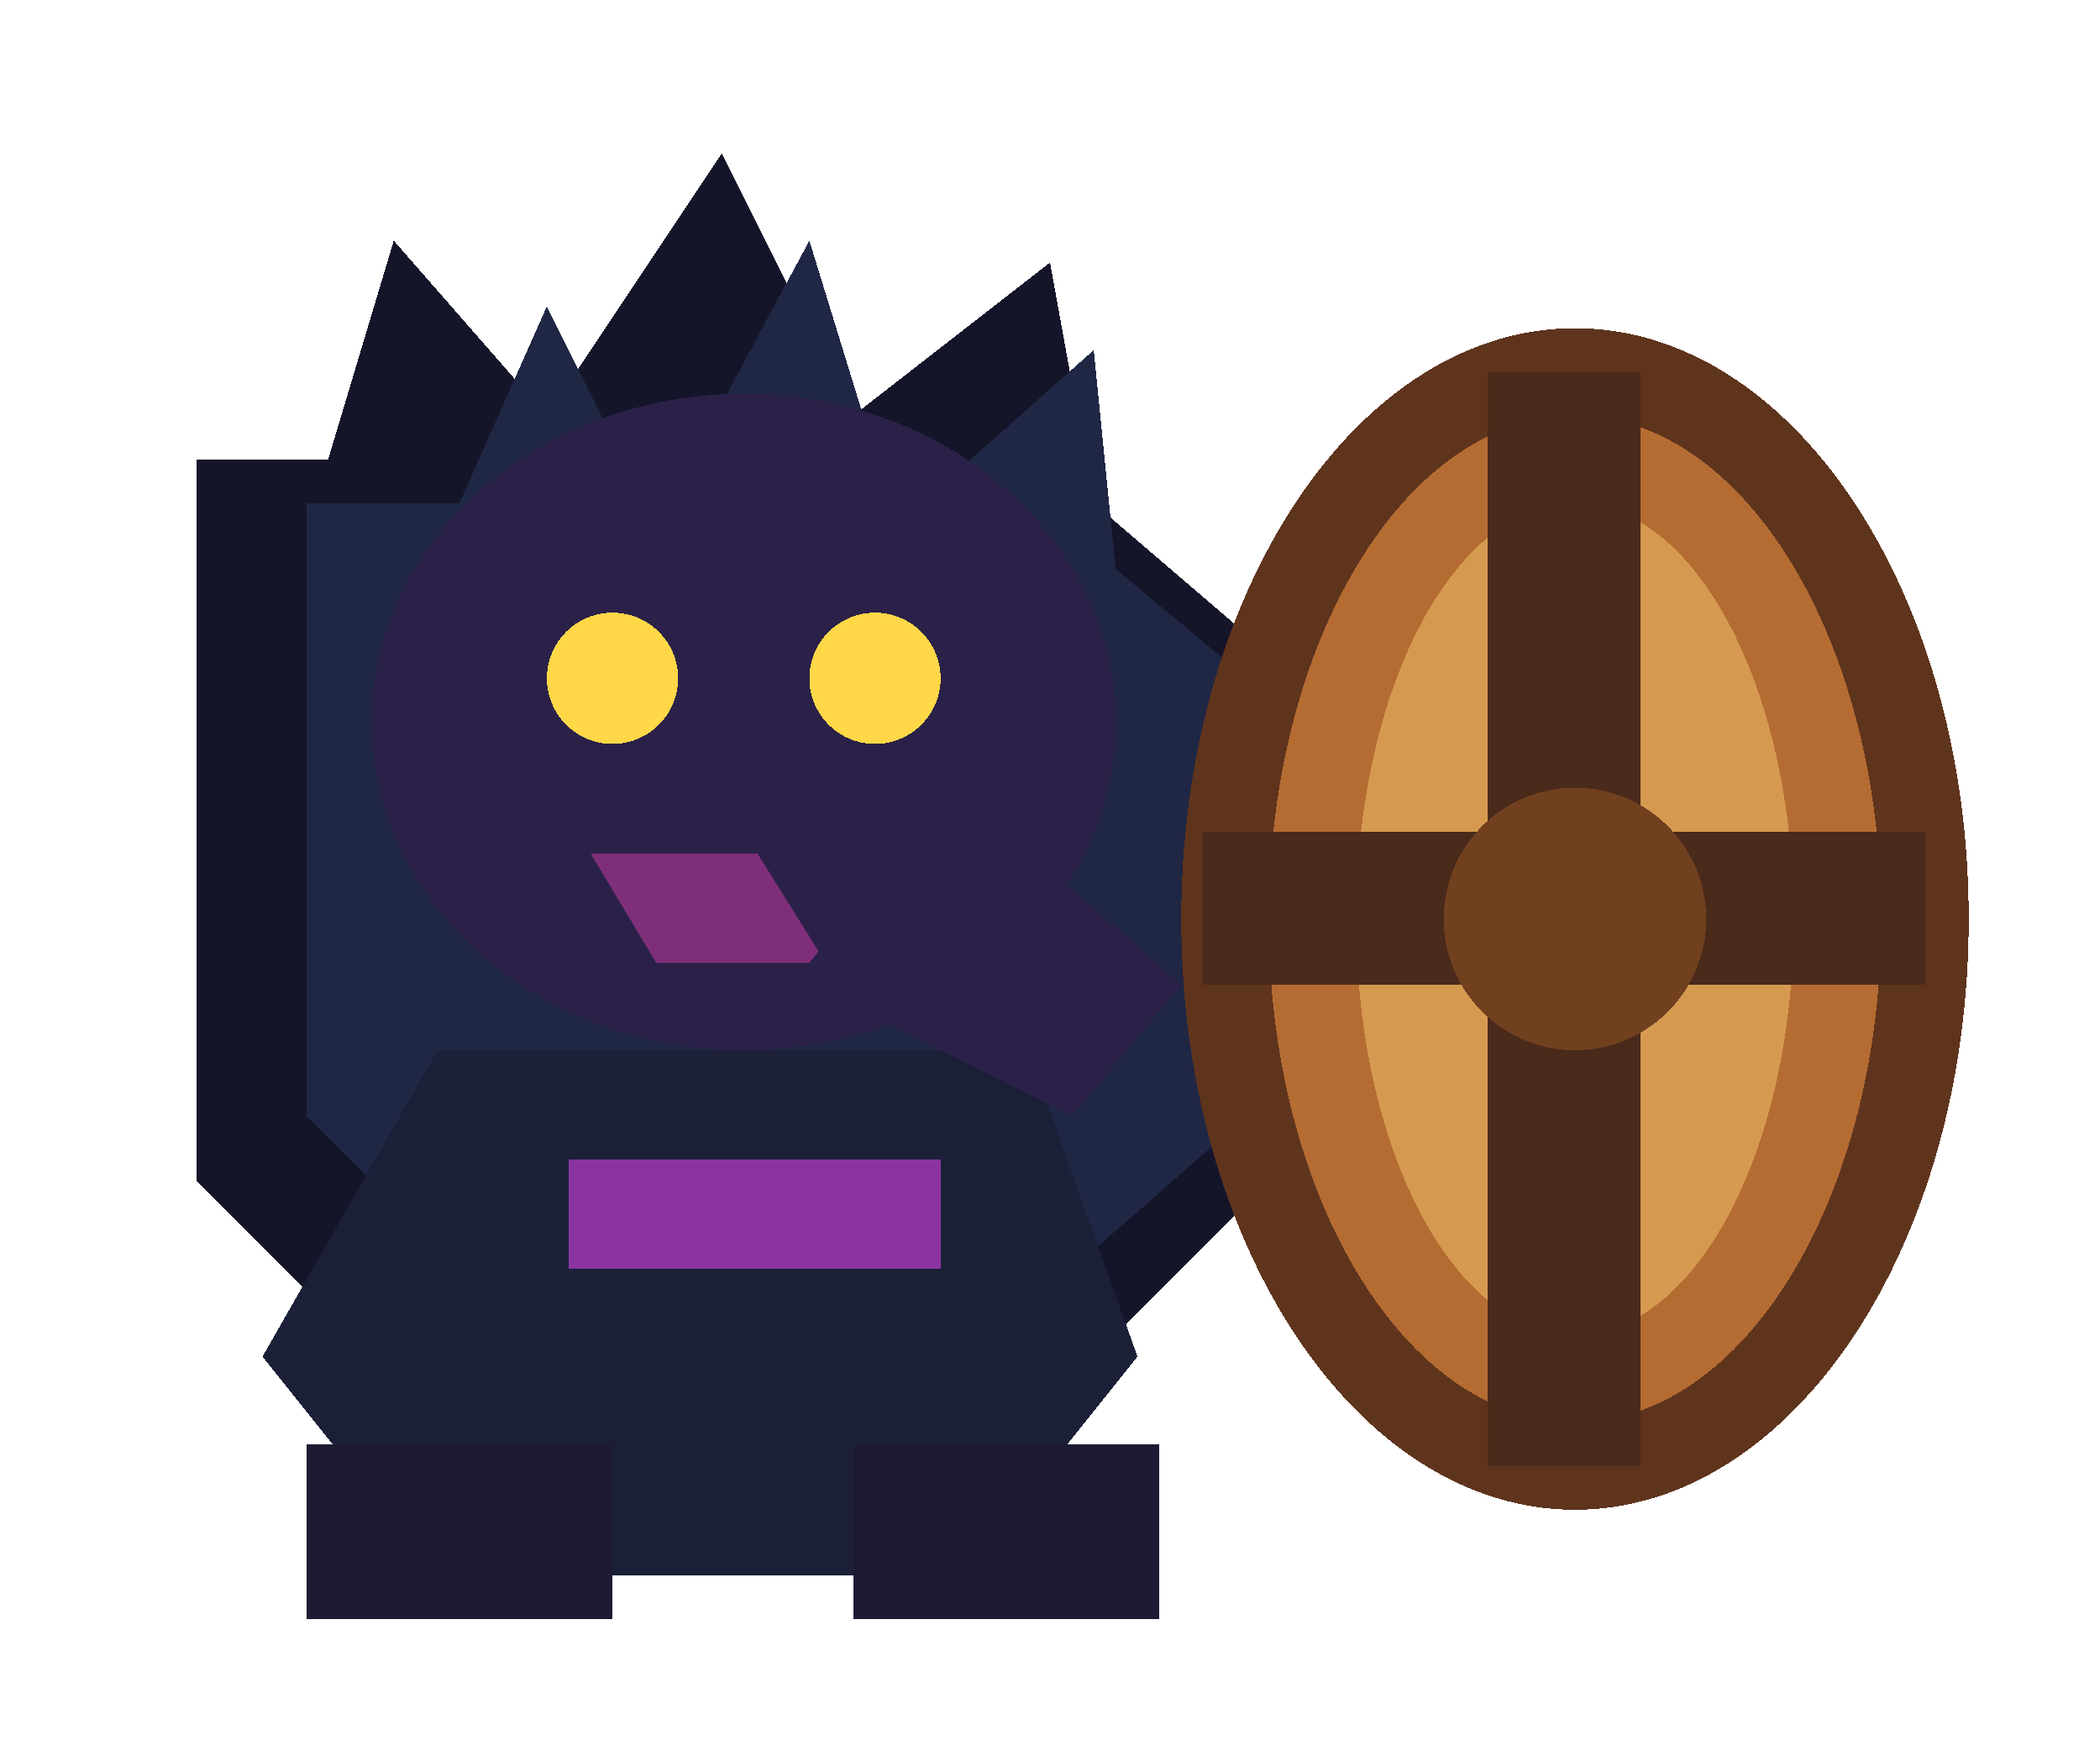
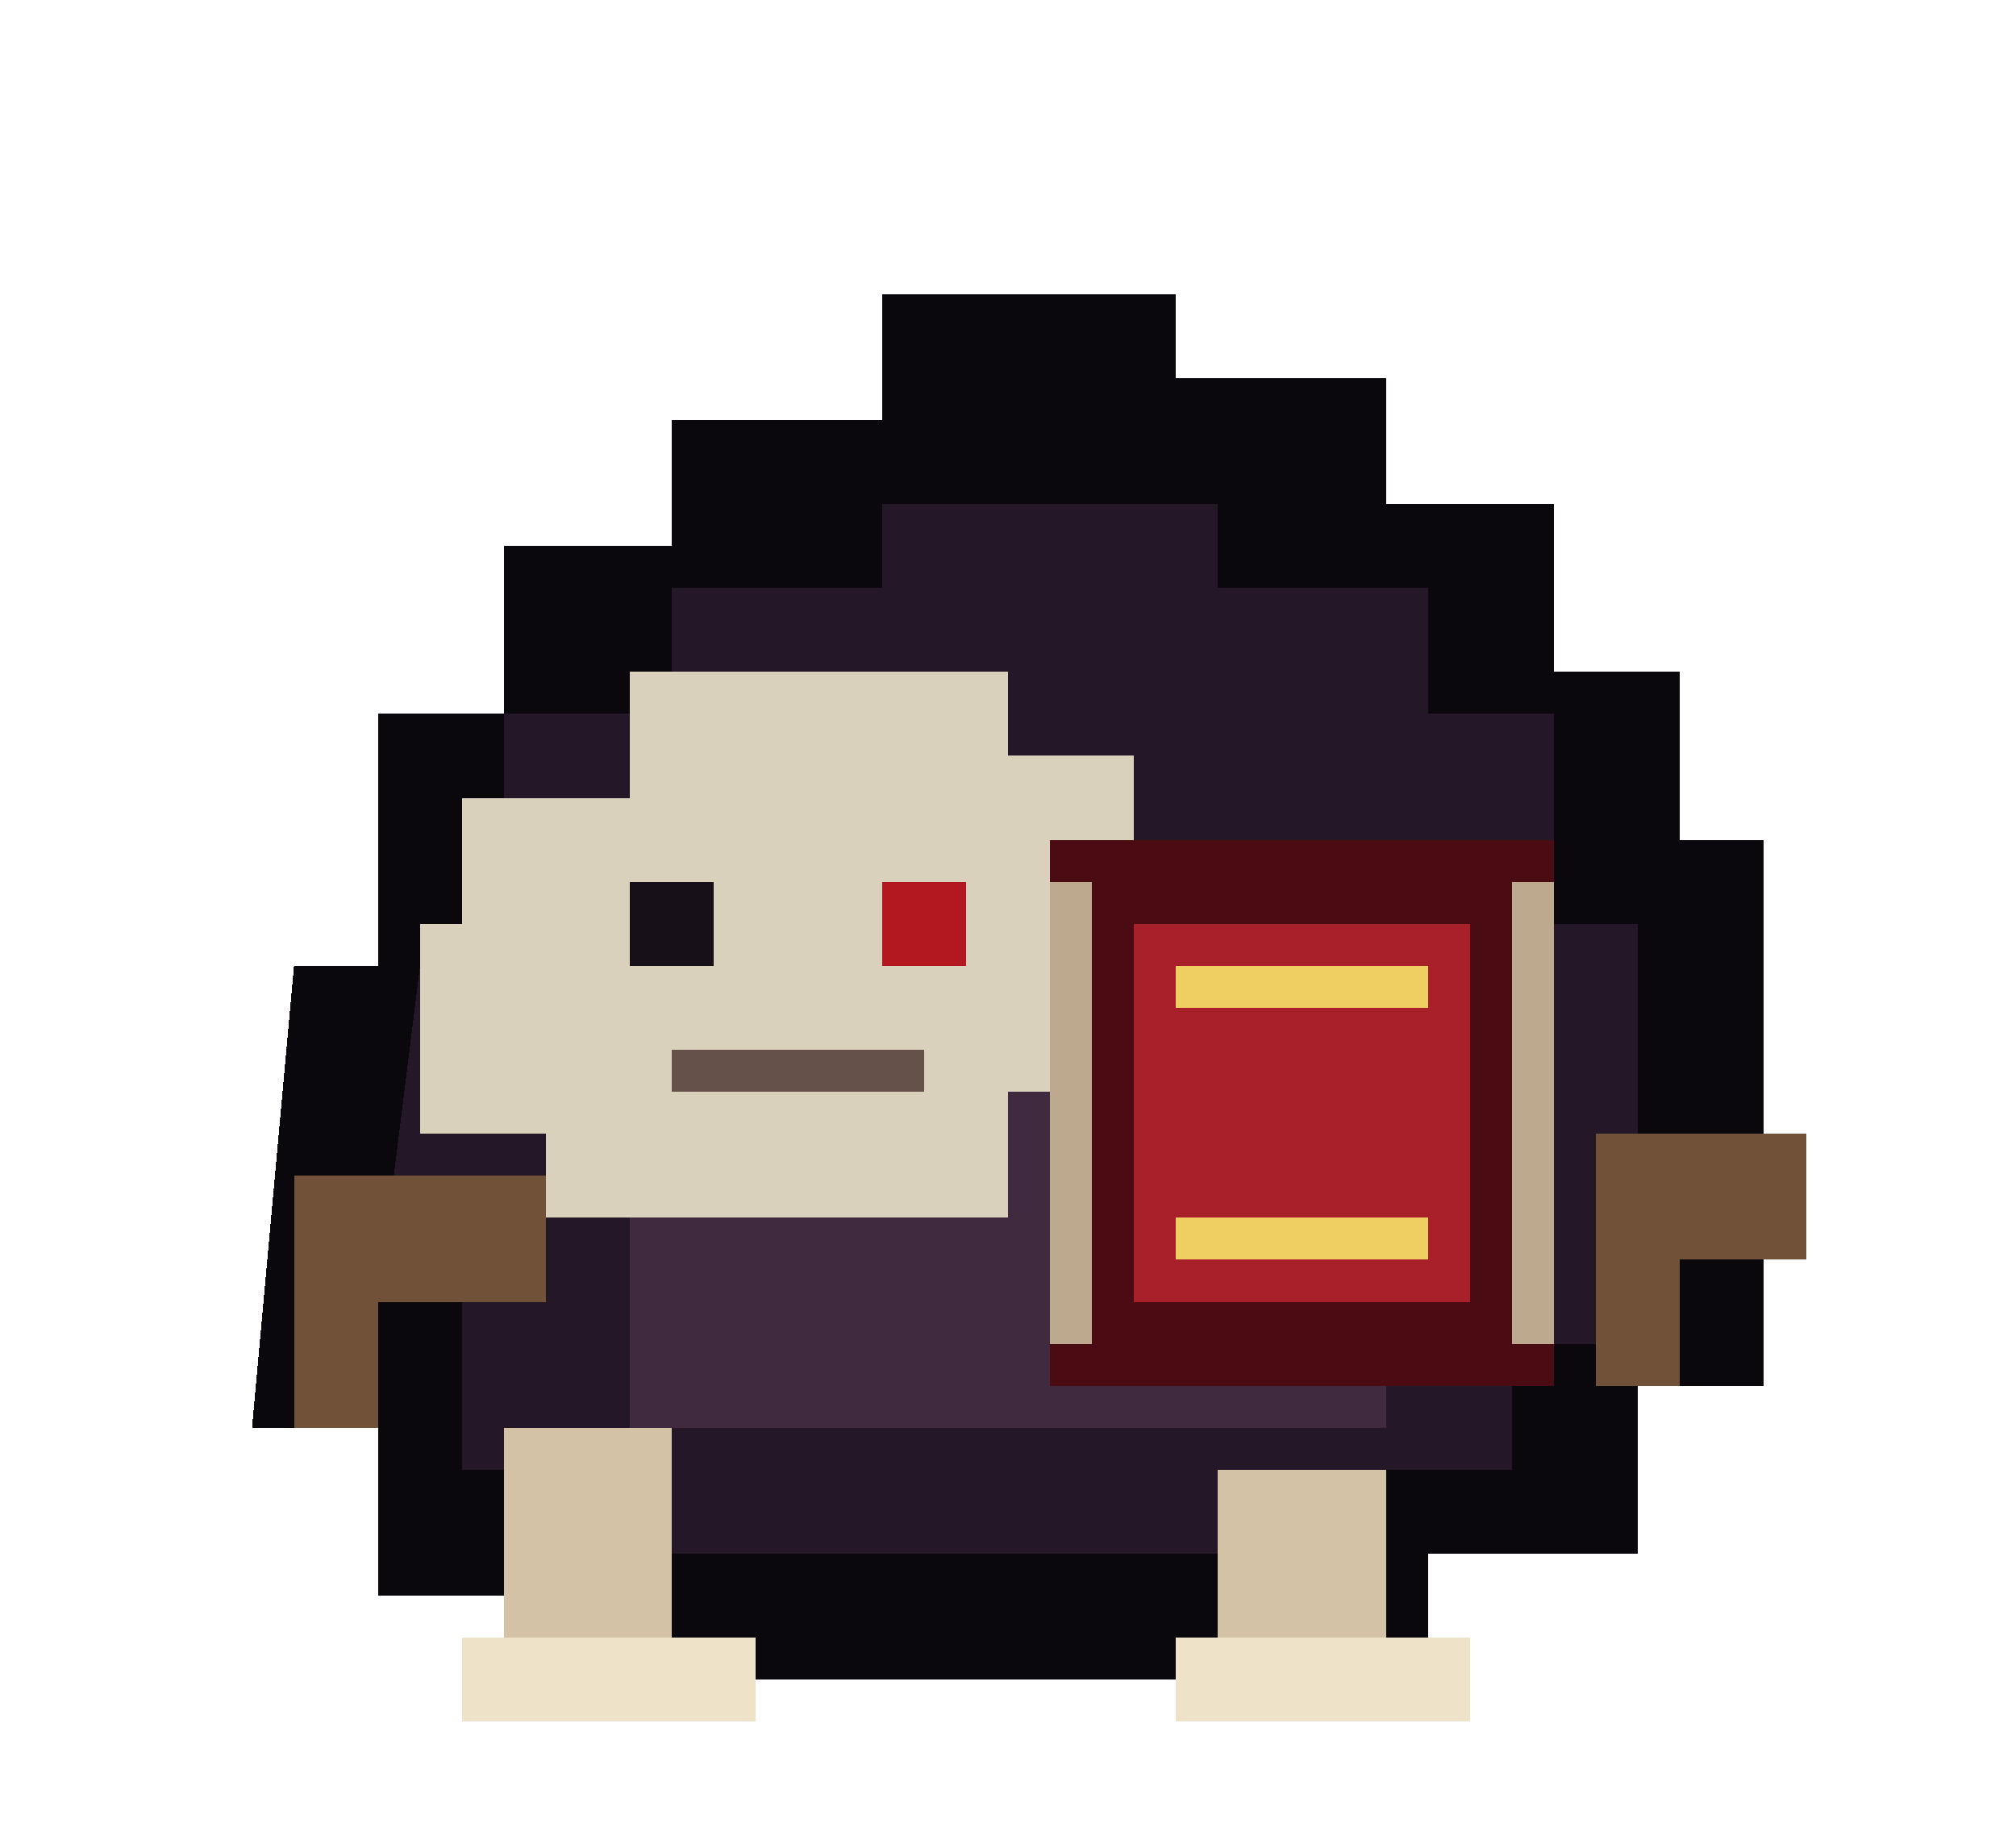
- <svg xmlns="http://www.w3.org/2000/svg" width="96" height="80" viewBox="0 0 96 80" shape-rendering="crispEdges">
-   <rect width="96" height="80" fill="none" />
-   <path fill="#15152a" d="M9 21h6l3-10 7 8 8-12 6 12 9-7 2 11 7 6v26l-8 8H18l-9-9z" />
-   <path fill="#202744" d="M14 23h7l4-9 5 10 7-13 4 13 9-8 1 10 6 5v20l-8 7H21l-7-7z" />
-   <ellipse cx="34" cy="33" rx="17" ry="15" fill="#2b2148" />
-   <circle cx="28" cy="31" r="3" fill="#ffd747" />
-   <circle cx="40" cy="31" r="3" fill="#ffd747" />
-   <path fill="#7f2e79" d="M27 39h14l-4 5h-7z" />
-   <path fill="#1b2038" d="M20 48h27l5 14-8 10H20l-8-10z" />
-   <rect x="26" y="53" width="17" height="5" fill="#8b34a1" />
-   <rect x="14" y="66" width="14" height="8" fill="#1d1b34" />
-   <rect x="39" y="66" width="14" height="8" fill="#1d1b34" />
-   <ellipse cx="72" cy="42" rx="18" ry="27" fill="#5f341d" />
-   <ellipse cx="72" cy="42" rx="14" ry="23" fill="#b56c32" />
-   <ellipse cx="72" cy="42" rx="10" ry="19" fill="#d59a50" />
-   <rect x="68" y="17" width="7" height="50" fill="#4a2a1a" />
-   <rect x="55" y="38" width="33" height="7" fill="#4a2a1a" />
-   <circle cx="72" cy="42" r="6" fill="#70401f" />
-   <path fill="#2b2148" d="M34 38h12l8 7-5 6-10-5z" />
+ <svg xmlns="http://www.w3.org/2000/svg" width="48" height="44" viewBox="0 0 48 44" shape-rendering="crispEdges">
+   <rect width="48" height="44" fill="none" />
+   <path fill="#0a080d" d="M7 23h2v-6h3v-4h4v-3h5V7h7v2h5v3h4v4h3v4h2v13h-3v4h-5v3H13v-2H9v-4H6z" />
+   <path fill="#241727" d="M10 23h2v-6h4v-3h5v-2h8v2h5v3h3v5h2v10h-3v3h-4v2H14v-2h-3v-4H9z" />
+   <path fill="#402a40" d="M15 22h18v12H15z" />
+   <path fill="#d9d1bb" d="M11 19h4v-3h9v2h3v8h-3v3H13v-2h-3v-5h1z" />
+   <rect x="15" y="21" width="2" height="2" fill="#171019" />
+   <rect x="21" y="21" width="2" height="2" fill="#b31821" />
+   <rect x="16" y="25" width="6" height="1" fill="#65504a" />
+   <path fill="#4a0b12" d="M25 20h12v13H25z" />
+   <path fill="#a8202a" d="M27 22h8v9h-8z" />
+   <rect x="28" y="23" width="6" height="1" fill="#f0cf62" />
+   <rect x="28" y="29" width="6" height="1" fill="#f0cf62" />
+   <rect x="25" y="21" width="1" height="11" fill="#bda98e" />
+   <rect x="36" y="21" width="1" height="11" fill="#bda98e" />
+   <path fill="#715137" d="M7 28h6v3H9v3H7zm31-1h5v3h-3v3h-2z" />
+   <path fill="#d3c2a6" d="M12 34h4v5h-4zm17 1h4v4h-4z" />
+   <rect x="11" y="39" width="7" height="2" fill="#eee2c9" />
+   <rect x="28" y="39" width="7" height="2" fill="#eee2c9" />
</svg>
